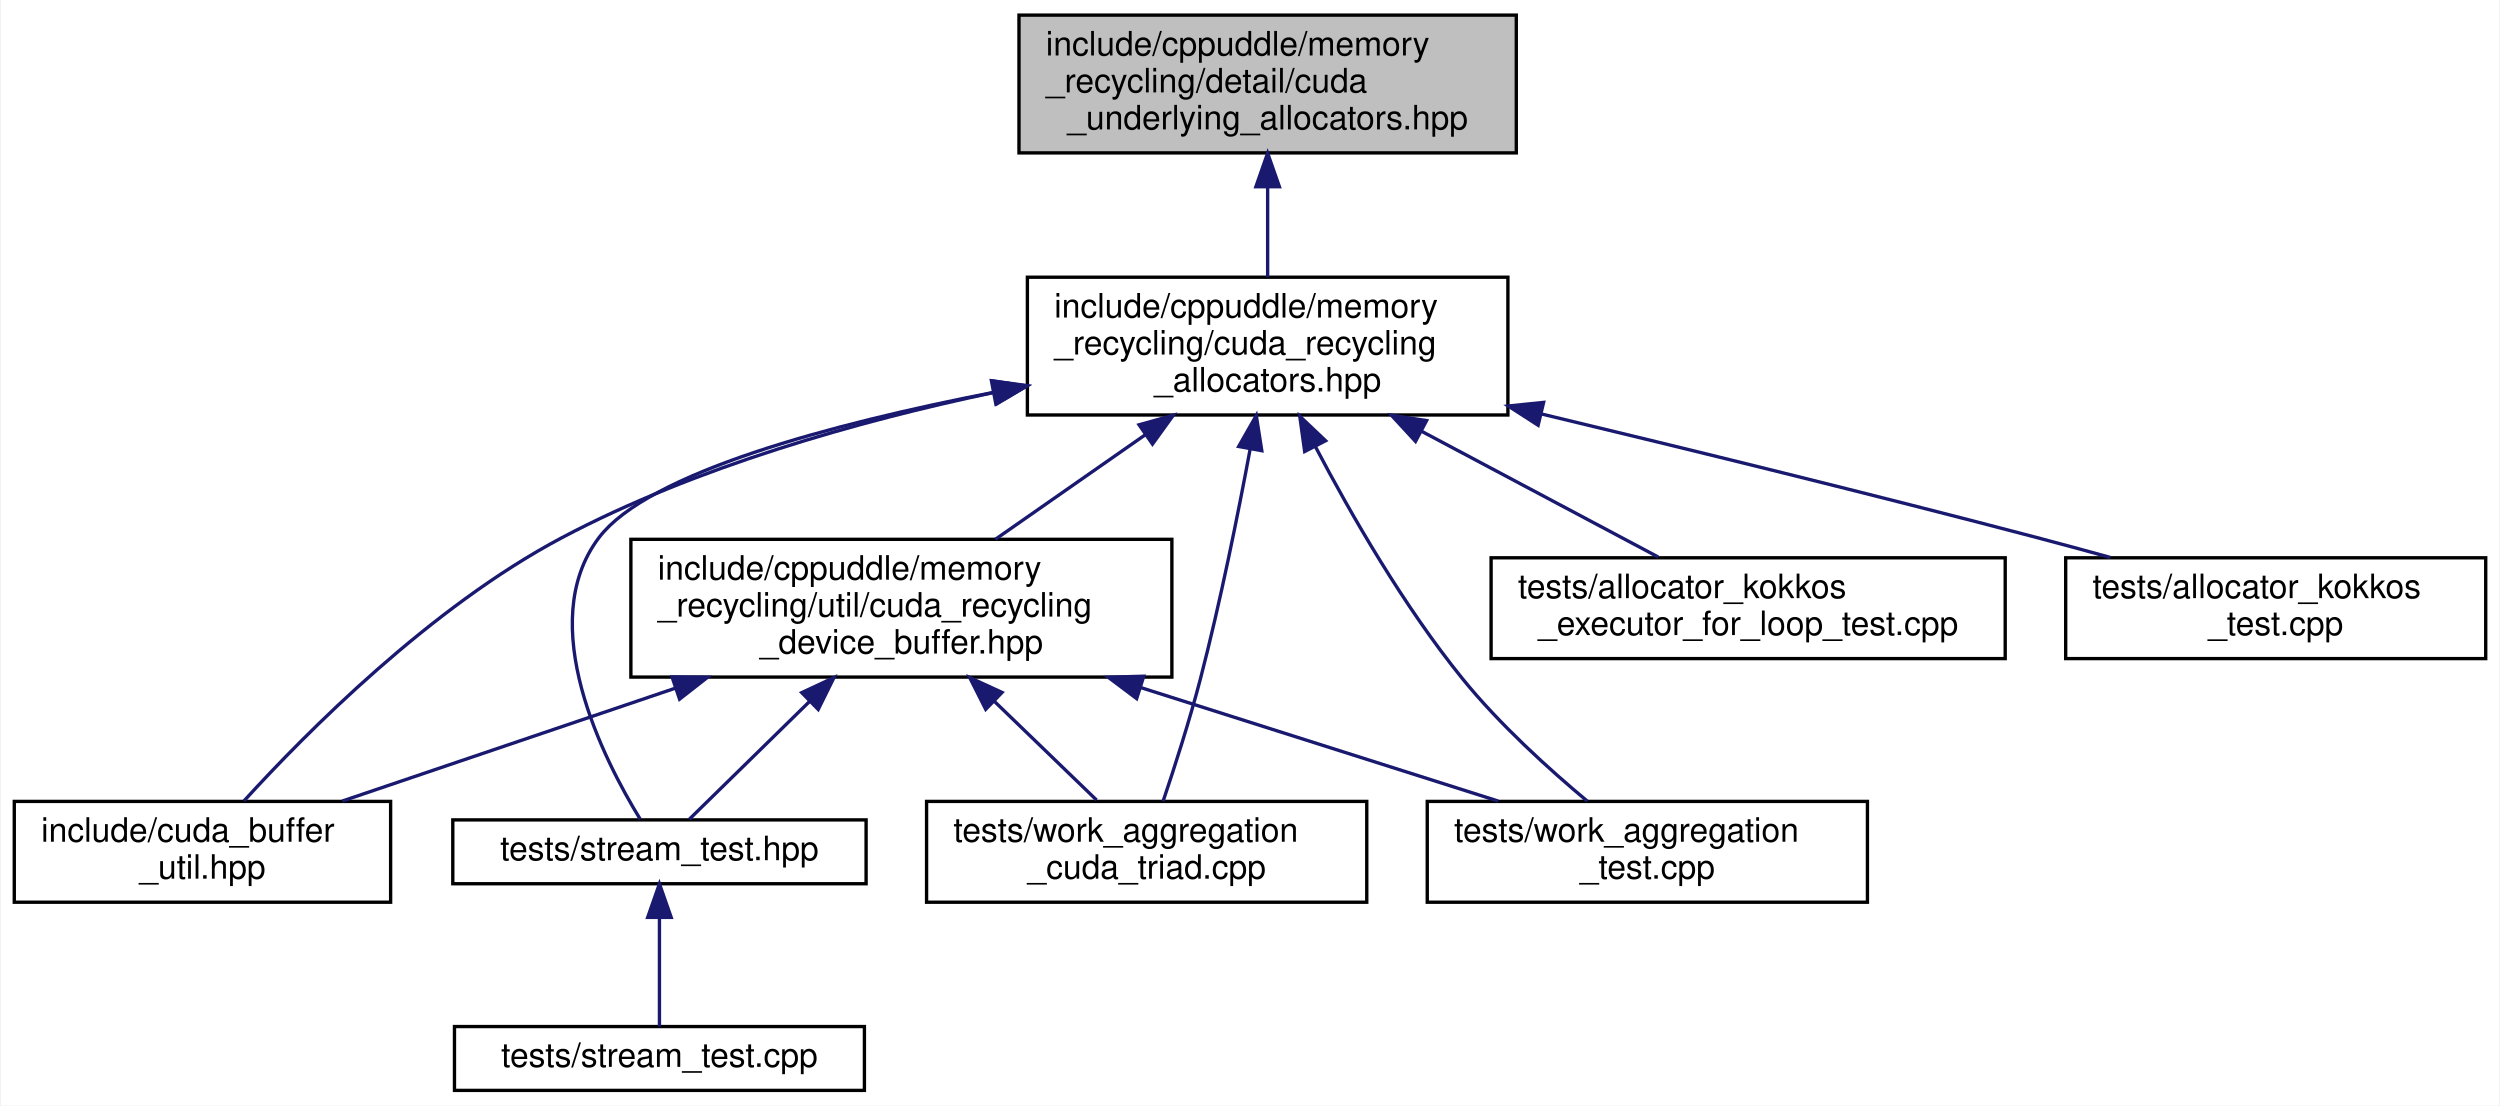
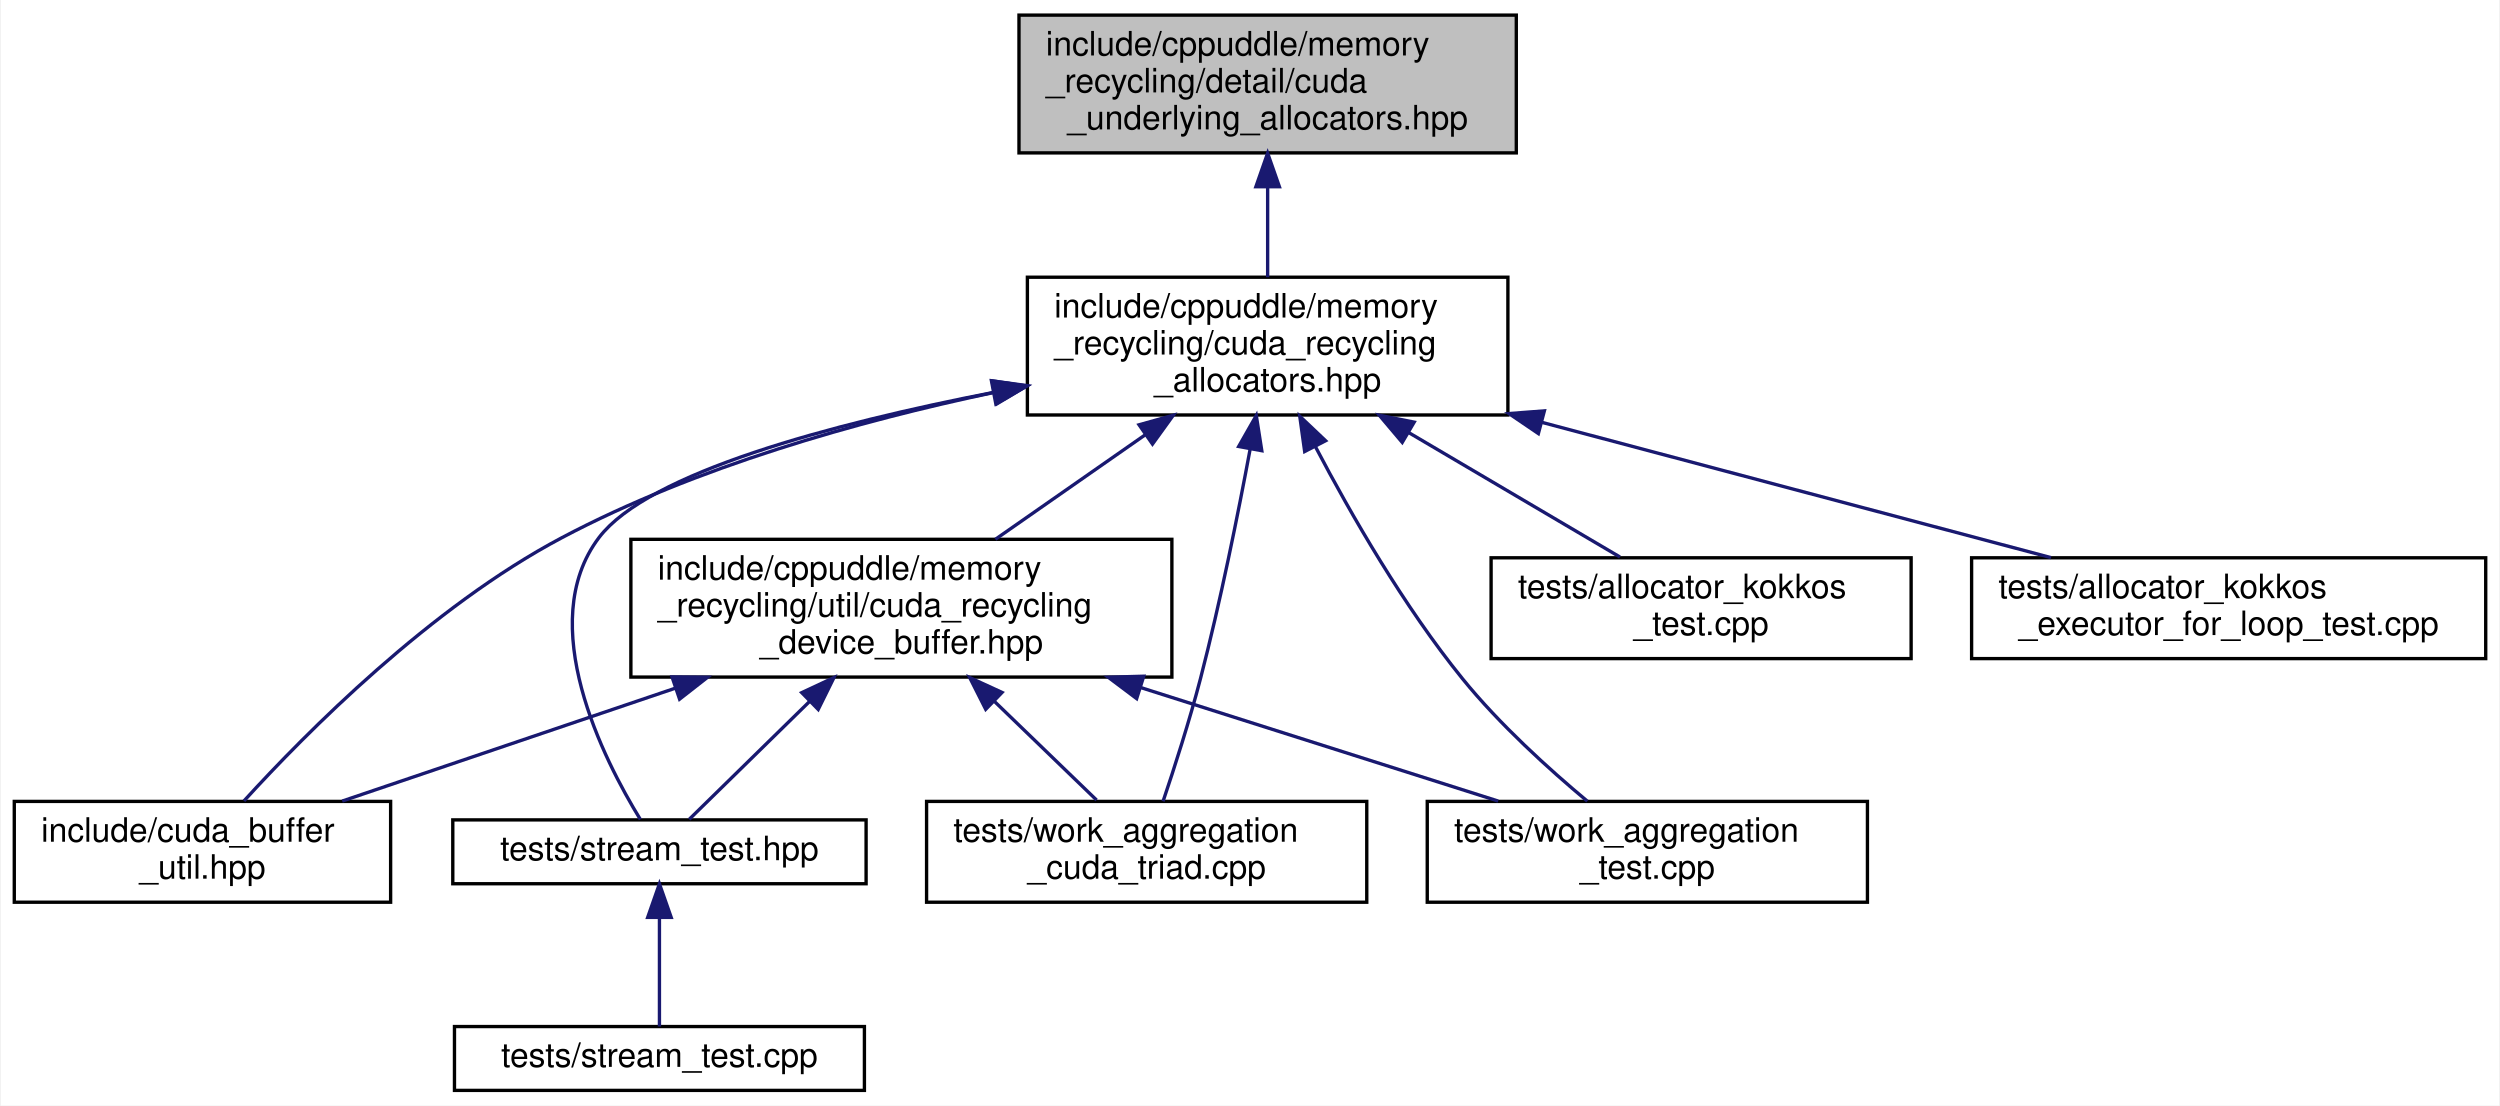
<svg xmlns="http://www.w3.org/2000/svg" xmlns:xlink="http://www.w3.org/1999/xlink" width="744pt" height="329pt" viewBox="0.00 0.00 743.50 329.00">
  <g id="graph0" class="graph" transform="scale(1 1) rotate(0) translate(4 325)">
    <polygon fill="white" stroke="transparent" points="-4,4 -4,-325 739.5,-325 739.5,4 -4,4" />
    <g id="node1" class="node">
      <g id="a_node1">
        <a xlink:title=" ">
          <polygon fill="#bfbfbf" stroke="black" points="299,-279.5 299,-320.5 447,-320.5 447,-279.5 299,-279.5" />
          <text text-anchor="start" x="307" y="-308.5" font-family="Helvetica,sans-Serif" font-size="10.00">include/cppuddle/memory</text>
          <text text-anchor="start" x="307" y="-297.5" font-family="Helvetica,sans-Serif" font-size="10.00">_recycling/detail/cuda</text>
          <text text-anchor="middle" x="373" y="-286.5" font-family="Helvetica,sans-Serif" font-size="10.00">_underlying_allocators.hpp</text>
        </a>
      </g>
    </g>
    <g id="node2" class="node">
      <g id="a_node2">
        <a xlink:href="cuda__recycling__allocators_8hpp.html" target="_top" xlink:title=" ">
          <polygon fill="white" stroke="black" points="301.5,-201.5 301.5,-242.5 444.5,-242.5 444.5,-201.5 301.5,-201.5" />
          <text text-anchor="start" x="309.5" y="-230.5" font-family="Helvetica,sans-Serif" font-size="10.00">include/cppuddle/memory</text>
          <text text-anchor="start" x="309.5" y="-219.5" font-family="Helvetica,sans-Serif" font-size="10.00">_recycling/cuda_recycling</text>
          <text text-anchor="middle" x="373" y="-208.5" font-family="Helvetica,sans-Serif" font-size="10.00">_allocators.hpp</text>
        </a>
      </g>
    </g>
    <g id="edge1" class="edge">
      <path fill="none" stroke="midnightblue" d="M373,-269.3C373,-260.3 373,-250.65 373,-242.51" />
      <polygon fill="midnightblue" stroke="midnightblue" points="369.5,-269.43 373,-279.43 376.5,-269.43 369.5,-269.43" />
    </g>
    <g id="node3" class="node">
      <g id="a_node3">
        <a xlink:href="cuda__recycling__device__buffer_8hpp.html" target="_top" xlink:title="Contains a RAII wrappers for CUDA device buffers. Intended to be used with the recycling allocators b...">
          <polygon fill="white" stroke="black" points="183.5,-123.5 183.5,-164.5 344.5,-164.5 344.5,-123.5 183.5,-123.5" />
          <text text-anchor="start" x="191.5" y="-152.5" font-family="Helvetica,sans-Serif" font-size="10.00">include/cppuddle/memory</text>
          <text text-anchor="start" x="191.5" y="-141.5" font-family="Helvetica,sans-Serif" font-size="10.00">_recycling/util/cuda_recycling</text>
          <text text-anchor="middle" x="264" y="-130.5" font-family="Helvetica,sans-Serif" font-size="10.00">_device_buffer.hpp</text>
        </a>
      </g>
    </g>
    <g id="edge2" class="edge">
      <path fill="none" stroke="midnightblue" d="M336.62,-195.64C322.07,-185.49 305.57,-173.98 291.98,-164.51" />
      <polygon fill="midnightblue" stroke="midnightblue" points="334.73,-198.58 344.93,-201.43 338.73,-192.84 334.73,-198.58" />
    </g>
    <g id="node4" class="node">
      <g id="a_node4">
        <a xlink:href="cuda__buffer__util_8hpp.html" target="_top" xlink:title=" ">
          <polygon fill="white" stroke="black" points="0,-56.5 0,-86.5 112,-86.5 112,-56.5 0,-56.5" />
          <text text-anchor="start" x="8" y="-74.5" font-family="Helvetica,sans-Serif" font-size="10.00">include/cuda_buffer</text>
          <text text-anchor="middle" x="56" y="-63.5" font-family="Helvetica,sans-Serif" font-size="10.00">_util.hpp</text>
        </a>
      </g>
    </g>
    <g id="edge8" class="edge">
      <path fill="none" stroke="midnightblue" d="M291.43,-208.18C251.16,-199.67 202.81,-186.07 163,-165 123.93,-144.33 86.9,-106.99 68.36,-86.65" />
      <polygon fill="midnightblue" stroke="midnightblue" points="290.98,-211.66 301.48,-210.23 292.39,-204.8 290.98,-211.66" />
    </g>
    <g id="node5" class="node">
      <g id="a_node5">
        <a xlink:href="stream__test_8hpp.html" target="_top" xlink:title=" ">
          <polygon fill="white" stroke="black" points="130.5,-62 130.5,-81 253.5,-81 253.5,-62 130.5,-62" />
          <text text-anchor="middle" x="192" y="-69" font-family="Helvetica,sans-Serif" font-size="10.00">tests/stream_test.hpp</text>
        </a>
      </g>
    </g>
    <g id="edge11" class="edge">
      <path fill="none" stroke="midnightblue" d="M291.41,-208.23C243.13,-198.82 188.62,-184.3 174,-165 154.64,-139.44 175.48,-98.8 186.31,-81.15" />
      <polygon fill="midnightblue" stroke="midnightblue" points="290.8,-211.68 301.28,-210.1 292.11,-204.8 290.8,-211.68" />
    </g>
    <g id="node7" class="node">
      <g id="a_node7">
        <a xlink:href="work__aggregation__cuda__triad_8cpp.html" target="_top" xlink:title=" ">
          <polygon fill="white" stroke="black" points="271.5,-56.5 271.5,-86.5 402.5,-86.5 402.5,-56.5 271.5,-56.5" />
          <text text-anchor="start" x="279.5" y="-74.5" font-family="Helvetica,sans-Serif" font-size="10.00">tests/work_aggregation</text>
          <text text-anchor="middle" x="337" y="-63.5" font-family="Helvetica,sans-Serif" font-size="10.00">_cuda_triad.cpp</text>
        </a>
      </g>
    </g>
    <g id="edge12" class="edge">
      <path fill="none" stroke="midnightblue" d="M367.82,-191.49C364.18,-171.94 358.92,-145.79 353,-123 349.76,-110.54 345.28,-96.6 341.88,-86.53" />
      <polygon fill="midnightblue" stroke="midnightblue" points="364.38,-192.13 369.62,-201.34 371.26,-190.87 364.38,-192.13" />
    </g>
    <g id="node8" class="node">
      <g id="a_node8">
        <a xlink:href="work__aggregation__test_8cpp.html" target="_top" xlink:title=" ">
          <polygon fill="white" stroke="black" points="420.5,-56.5 420.5,-86.5 551.5,-86.5 551.5,-56.5 420.5,-56.5" />
          <text text-anchor="start" x="428.5" y="-74.5" font-family="Helvetica,sans-Serif" font-size="10.00">tests/work_aggregation</text>
          <text text-anchor="middle" x="486" y="-63.5" font-family="Helvetica,sans-Serif" font-size="10.00">_test.cpp</text>
        </a>
      </g>
    </g>
    <g id="edge13" class="edge">
      <path fill="none" stroke="midnightblue" d="M387.23,-192.05C397.89,-171.74 413.59,-144.48 431,-123 442.02,-109.41 456.71,-96.11 468.14,-86.57" />
      <polygon fill="midnightblue" stroke="midnightblue" points="384.02,-190.63 382.56,-201.13 390.25,-193.84 384.02,-190.63" />
    </g>
    <g id="node9" class="node">
      <g id="a_node9">
-         <a xlink:href="allocator__kokkos__executor__for__loop__test_8cpp.html" target="_top" xlink:title=" ">
-           <polygon fill="white" stroke="black" points="439.5,-129 439.5,-159 592.5,-159 592.5,-129 439.5,-129" />
+         <a xlink:href="allocator__kokkos__test_8cpp.html" target="_top" xlink:title=" ">
+           <polygon fill="white" stroke="black" points="439.5,-129 439.5,-159 564.5,-159 564.5,-129 439.5,-129" />
          <text text-anchor="start" x="447.5" y="-147" font-family="Helvetica,sans-Serif" font-size="10.00">tests/allocator_kokkos</text>
-           <text text-anchor="middle" x="516" y="-136" font-family="Helvetica,sans-Serif" font-size="10.00">_executor_for_loop_test.cpp</text>
+           <text text-anchor="middle" x="502" y="-136" font-family="Helvetica,sans-Serif" font-size="10.00">_test.cpp</text>
        </a>
      </g>
    </g>
    <g id="edge9" class="edge">
-       <path fill="none" stroke="midnightblue" d="M418.83,-196.64C442.06,-184.3 469.46,-169.73 489.23,-159.23" />
-       <polygon fill="midnightblue" stroke="midnightblue" points="417.01,-193.64 409.83,-201.43 420.3,-199.83 417.01,-193.64" />
+       <path fill="none" stroke="midnightblue" d="M414.9,-196.31C435.74,-184.04 460.18,-169.64 477.85,-159.23" />
+       <polygon fill="midnightblue" stroke="midnightblue" points="413.06,-193.34 406.22,-201.43 416.61,-199.37 413.06,-193.34" />
    </g>
    <g id="node10" class="node">
      <g id="a_node10">
-         <a xlink:href="allocator__kokkos__test_8cpp.html" target="_top" xlink:title=" ">
-           <polygon fill="white" stroke="black" points="610.5,-129 610.5,-159 735.5,-159 735.5,-129 610.5,-129" />
-           <text text-anchor="start" x="618.5" y="-147" font-family="Helvetica,sans-Serif" font-size="10.00">tests/allocator_kokkos</text>
-           <text text-anchor="middle" x="673" y="-136" font-family="Helvetica,sans-Serif" font-size="10.00">_test.cpp</text>
+         <a xlink:href="allocator__kokkos__executor__for__loop__test_8cpp.html" target="_top" xlink:title=" ">
+           <polygon fill="white" stroke="black" points="582.5,-129 582.5,-159 735.5,-159 735.5,-129 582.5,-129" />
+           <text text-anchor="start" x="590.5" y="-147" font-family="Helvetica,sans-Serif" font-size="10.00">tests/allocator_kokkos</text>
+           <text text-anchor="middle" x="659" y="-136" font-family="Helvetica,sans-Serif" font-size="10.00">_executor_for_loop_test.cpp</text>
        </a>
      </g>
    </g>
    <g id="edge10" class="edge">
-       <path fill="none" stroke="midnightblue" d="M454.34,-201.84C498.18,-191.32 553.15,-177.85 602,-165 609.06,-163.14 616.49,-161.12 623.79,-159.1" />
-       <polygon fill="midnightblue" stroke="midnightblue" points="453.5,-198.44 444.59,-204.17 455.13,-205.25 453.5,-198.44" />
+       <path fill="none" stroke="midnightblue" d="M454.68,-199.29C503.34,-186.37 563.67,-170.33 606.13,-159.05" />
+       <polygon fill="midnightblue" stroke="midnightblue" points="453.57,-195.97 444.8,-201.92 455.36,-202.73 453.57,-195.97" />
    </g>
    <g id="edge3" class="edge">
      <path fill="none" stroke="midnightblue" d="M196.84,-120.24C164.19,-109.17 125.97,-96.22 97.59,-86.6" />
      <polygon fill="midnightblue" stroke="midnightblue" points="195.74,-123.56 206.34,-123.46 197.99,-116.93 195.74,-123.56" />
    </g>
    <g id="edge4" class="edge">
      <path fill="none" stroke="midnightblue" d="M236.7,-116.27C224.01,-103.84 209.78,-89.91 200.86,-81.17" />
      <polygon fill="midnightblue" stroke="midnightblue" points="234.35,-118.87 243.94,-123.36 239.25,-113.86 234.35,-118.87" />
    </g>
    <g id="edge6" class="edge">
      <path fill="none" stroke="midnightblue" d="M291.64,-116.31C301.98,-106.32 313.34,-95.35 322.1,-86.89" />
      <polygon fill="midnightblue" stroke="midnightblue" points="289.1,-113.9 284.33,-123.36 293.96,-118.93 289.1,-113.9" />
    </g>
    <g id="edge7" class="edge">
      <path fill="none" stroke="midnightblue" d="M335.23,-120.38C370.18,-109.28 411.19,-96.26 441.61,-86.6" />
      <polygon fill="midnightblue" stroke="midnightblue" points="334.02,-117.09 325.54,-123.46 336.13,-123.76 334.02,-117.09" />
    </g>
    <g id="node6" class="node">
      <g id="a_node6">
        <a xlink:href="stream__test_8cpp.html" target="_top" xlink:title=" ">
          <polygon fill="white" stroke="black" points="131,-0.5 131,-19.5 253,-19.5 253,-0.5 131,-0.5" />
          <text text-anchor="middle" x="192" y="-7.5" font-family="Helvetica,sans-Serif" font-size="10.00">tests/stream_test.cpp</text>
        </a>
      </g>
    </g>
    <g id="edge5" class="edge">
      <path fill="none" stroke="midnightblue" d="M192,-51.82C192,-41 192,-27.9 192,-19.51" />
      <polygon fill="midnightblue" stroke="midnightblue" points="188.5,-51.98 192,-61.98 195.5,-51.98 188.5,-51.98" />
    </g>
  </g>
</svg>
